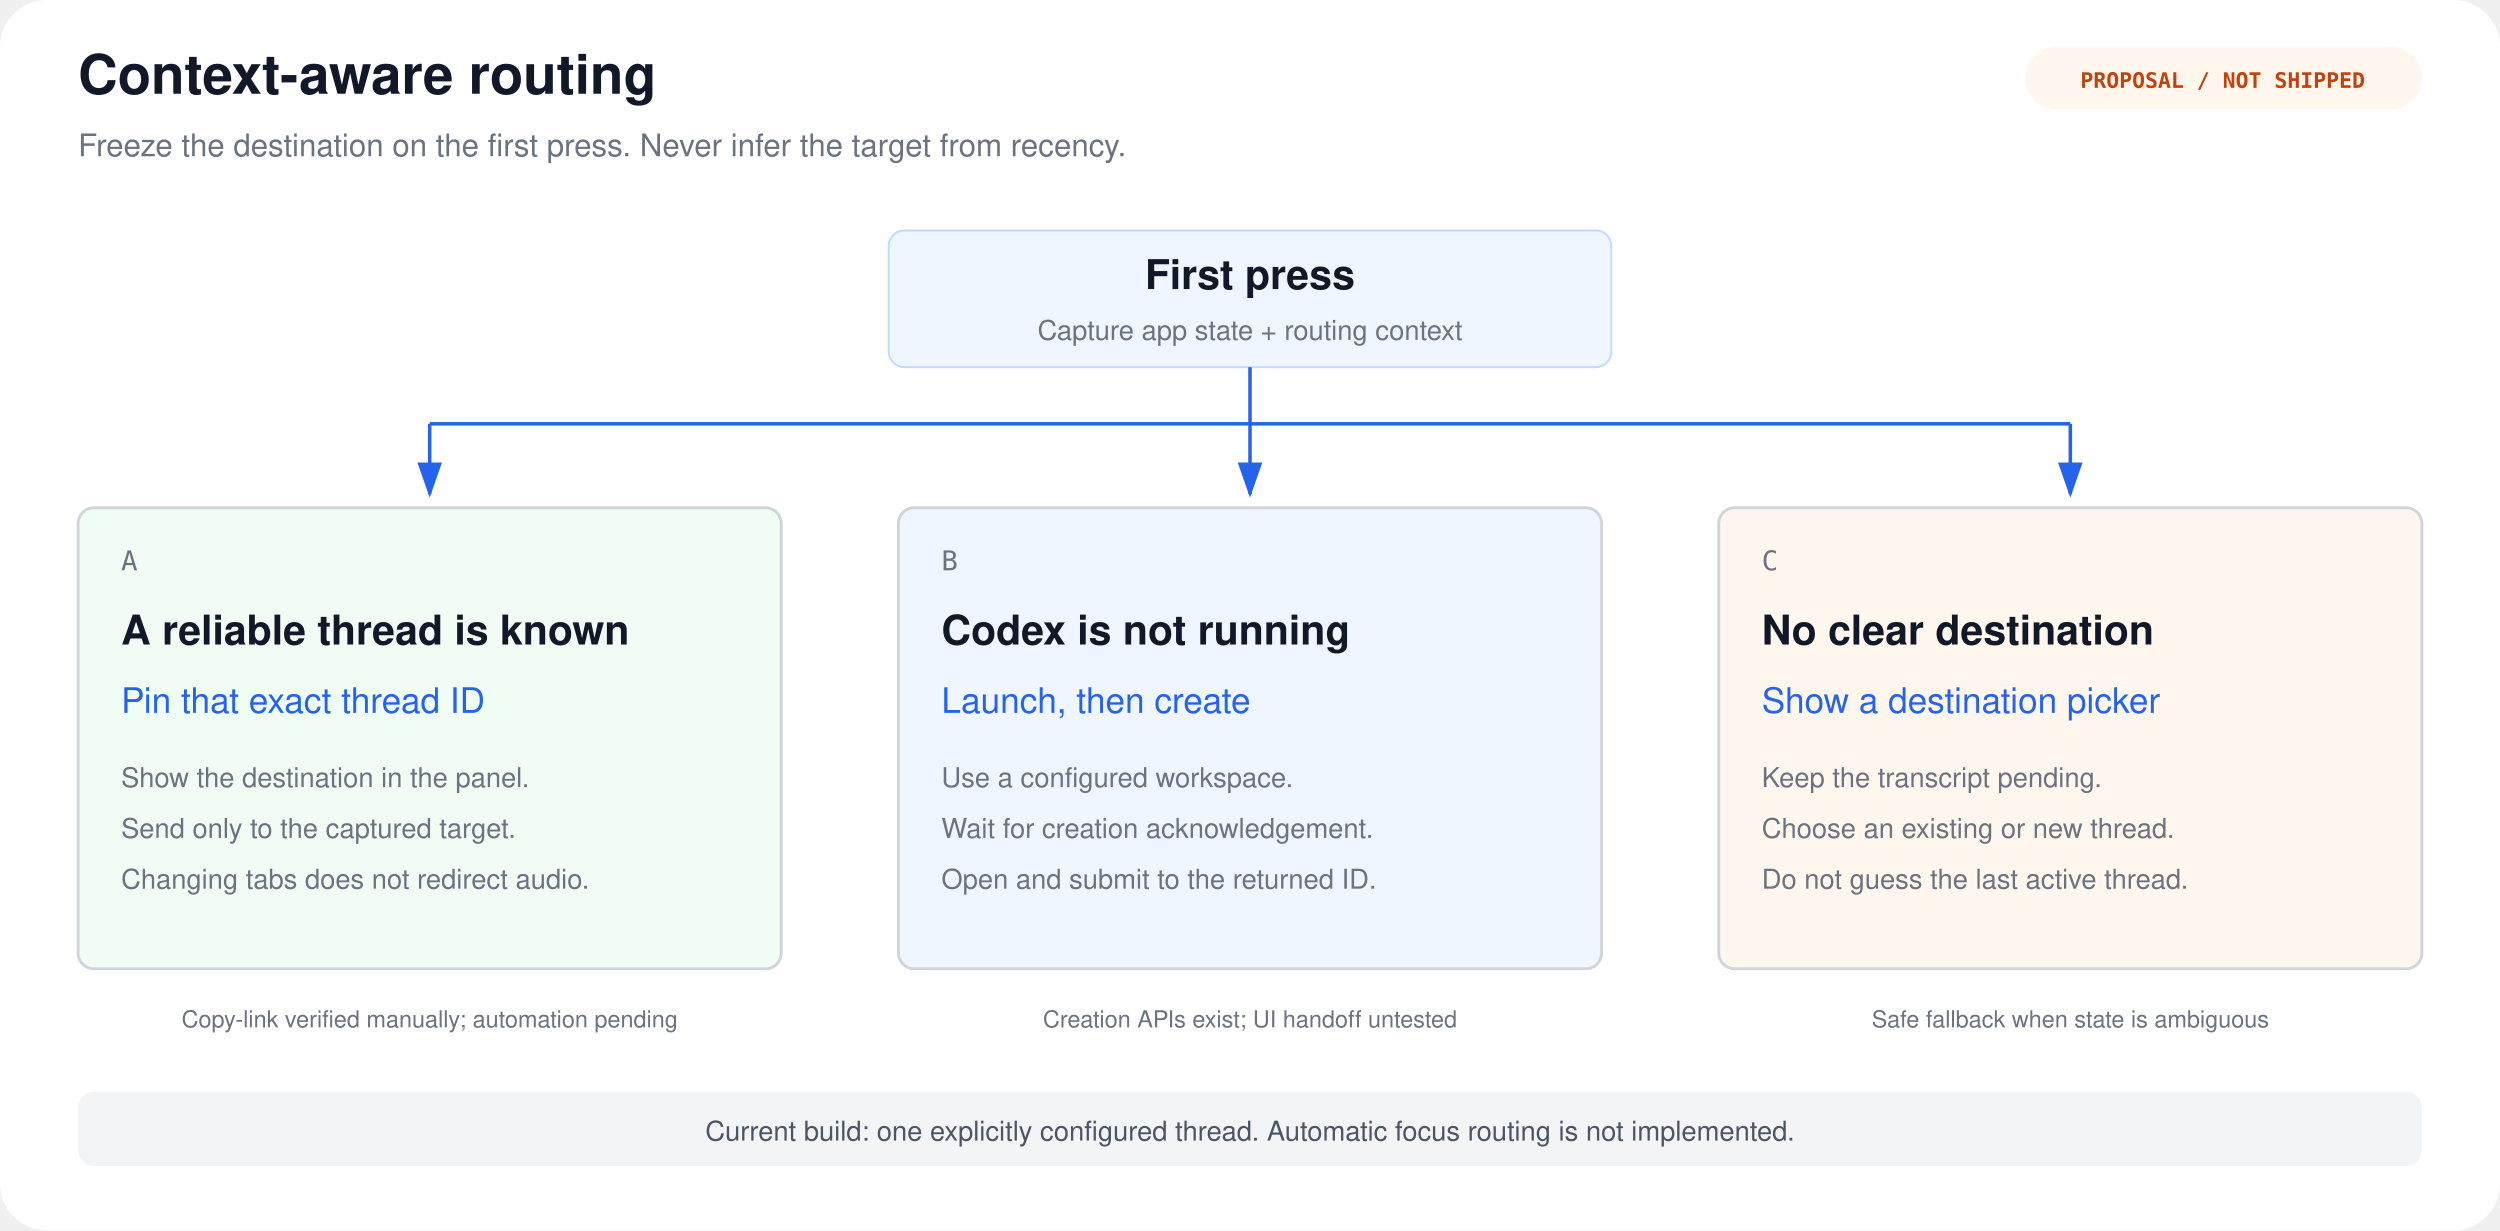
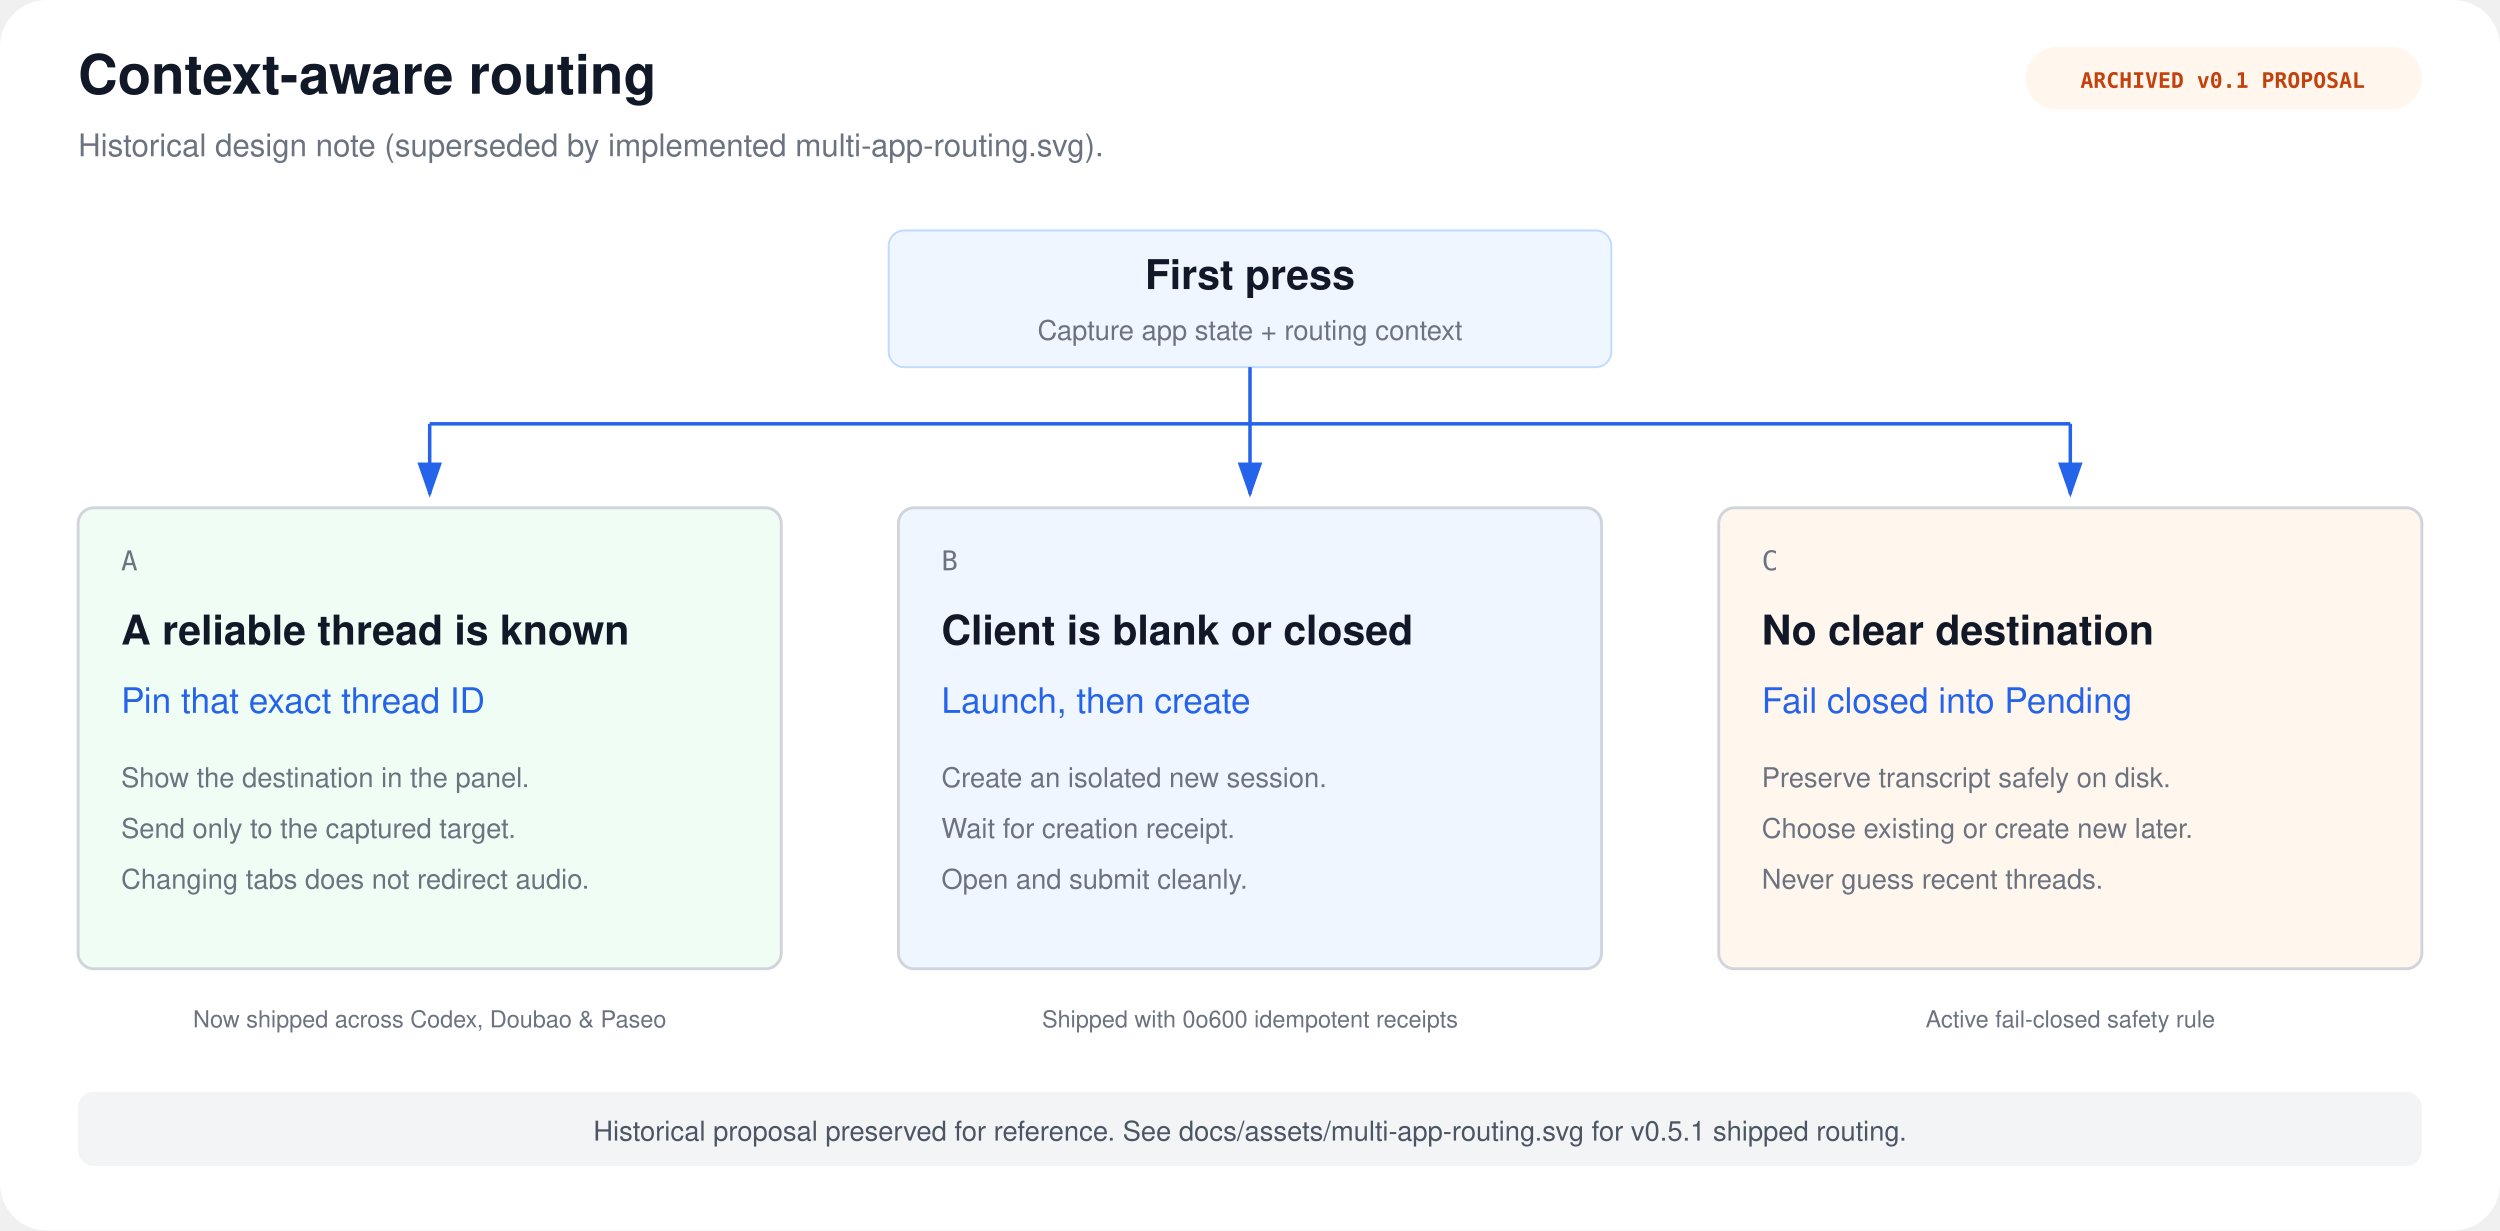
- <svg xmlns="http://www.w3.org/2000/svg" width="1280" height="630" viewBox="0 0 1280 630" role="img" aria-label="Proposed context-aware routing — not implemented">
+ <svg xmlns="http://www.w3.org/2000/svg" width="1280" height="630" viewBox="0 0 1280 630" role="img" aria-label="Proposed context-aware routing — historical v0.1 note">
  <style>text{font-family:"Helvetica Neue",Helvetica,Arial,sans-serif} .mono{font-family:Menlo,Consolas,monospace}</style>
  <rect width="1280" height="630" rx="24" fill="#FFFFFF" />
  <defs>
    <marker id="arrow" markerWidth="10" markerHeight="7" refX="9" refY="3.5" orient="auto">
      <path d="M0 0L10 3.5L0 7Z" fill="#2563EB" />
    </marker>
  </defs>
  <text x="40" y="48" font-size="28" fill="#111827" font-weight="600" text-anchor="start">Context-aware routing</text>
  <rect x="1037" y="24" width="203" height="32" rx="16" fill="#FFF7ED" />
-   <text x="1138" y="45" font-size="11" fill="#C2410C" font-weight="600" text-anchor="middle" class="mono">PROPOSAL / NOT SHIPPED</text>
-   <text x="40" y="80" font-size="16" fill="#6B7280" font-weight="400" text-anchor="start">Freeze the destination on the first press. Never infer the target from recency.</text>
+   <text x="1138" y="45" font-size="11" fill="#C2410C" font-weight="600" text-anchor="middle" class="mono">ARCHIVED v0.1 PROPOSAL</text>
+   <text x="40" y="80" font-size="16" fill="#6B7280" font-weight="400" text-anchor="start">Historical design note (superseded by implemented multi-app-routing.svg).</text>
  <rect x="455" y="118" width="370" height="70" rx="8" fill="#EFF6FF" stroke="#BFDBFE" />
  <text x="640" y="148" font-size="21" fill="#111827" font-weight="600" text-anchor="middle">First press</text>
  <text x="640" y="174" font-size="14" fill="#6B7280" font-weight="400" text-anchor="middle">Capture app state + routing context</text>
  <path d="M640 188V217M220 217H1060" fill="none" stroke="#2563EB" stroke-width="1.8" />
  <path d="M220 217V253" fill="none" stroke="#2563EB" stroke-width="1.8" marker-end="url(#arrow)" />
  <path d="M640 217V253" fill="none" stroke="#2563EB" stroke-width="1.8" marker-end="url(#arrow)" />
  <path d="M1060 217V253" fill="none" stroke="#2563EB" stroke-width="1.8" marker-end="url(#arrow)" />
  <rect x="40" y="260" width="360" height="236" rx="8" fill="#F0FDF4" stroke="#D1D5DB" stroke-width="1.5" />
  <text x="62" y="292" font-size="14" fill="#6B7280" font-weight="500" text-anchor="start" class="mono">A</text>
  <text x="62" y="330" font-size="21" fill="#111827" font-weight="600" text-anchor="start">A reliable thread is known</text>
  <text x="62" y="365" font-size="18" fill="#2563EB" font-weight="500" text-anchor="start">Pin that exact thread ID</text>
  <text x="62" y="403" font-size="14" fill="#6B7280" font-weight="400" text-anchor="start">Show the destination in the panel.</text>
  <text x="62" y="429" font-size="14" fill="#6B7280" font-weight="400" text-anchor="start">Send only to the captured target.</text>
  <text x="62" y="455" font-size="14" fill="#6B7280" font-weight="400" text-anchor="start">Changing tabs does not redirect audio.</text>
-   <text x="220" y="526" font-size="12" fill="#6B7280" font-weight="400" text-anchor="middle">Copy-link verified manually; automation pending</text>
+   <text x="220" y="526" font-size="12" fill="#6B7280" font-weight="400" text-anchor="middle">Now shipped across Codex, Doubao &amp; Paseo</text>
  <rect x="460" y="260" width="360" height="236" rx="8" fill="#EFF6FF" stroke="#D1D5DB" stroke-width="1.5" />
  <text x="482" y="292" font-size="14" fill="#6B7280" font-weight="500" text-anchor="start" class="mono">B</text>
-   <text x="482" y="330" font-size="21" fill="#111827" font-weight="600" text-anchor="start">Codex is not running</text>
+   <text x="482" y="330" font-size="21" fill="#111827" font-weight="600" text-anchor="start">Client is blank or closed</text>
  <text x="482" y="365" font-size="18" fill="#2563EB" font-weight="500" text-anchor="start">Launch, then create</text>
-   <text x="482" y="403" font-size="14" fill="#6B7280" font-weight="400" text-anchor="start">Use a configured workspace.</text>
-   <text x="482" y="429" font-size="14" fill="#6B7280" font-weight="400" text-anchor="start">Wait for creation acknowledgement.</text>
-   <text x="482" y="455" font-size="14" fill="#6B7280" font-weight="400" text-anchor="start">Open and submit to the returned ID.</text>
-   <text x="640" y="526" font-size="12" fill="#6B7280" font-weight="400" text-anchor="middle">Creation APIs exist; UI handoff untested</text>
+   <text x="482" y="403" font-size="14" fill="#6B7280" font-weight="400" text-anchor="start">Create an isolated new session.</text>
+   <text x="482" y="429" font-size="14" fill="#6B7280" font-weight="400" text-anchor="start">Wait for creation receipt.</text>
+   <text x="482" y="455" font-size="14" fill="#6B7280" font-weight="400" text-anchor="start">Open and submit cleanly.</text>
+   <text x="640" y="526" font-size="12" fill="#6B7280" font-weight="400" text-anchor="middle">Shipped with 0o600 idempotent receipts</text>
  <rect x="880" y="260" width="360" height="236" rx="8" fill="#FFF7ED" stroke="#D1D5DB" stroke-width="1.5" />
  <text x="902" y="292" font-size="14" fill="#6B7280" font-weight="500" text-anchor="start" class="mono">C</text>
  <text x="902" y="330" font-size="21" fill="#111827" font-weight="600" text-anchor="start">No clear destination</text>
-   <text x="902" y="365" font-size="18" fill="#2563EB" font-weight="500" text-anchor="start">Show a destination picker</text>
-   <text x="902" y="403" font-size="14" fill="#6B7280" font-weight="400" text-anchor="start">Keep the transcript pending.</text>
-   <text x="902" y="429" font-size="14" fill="#6B7280" font-weight="400" text-anchor="start">Choose an existing or new thread.</text>
-   <text x="902" y="455" font-size="14" fill="#6B7280" font-weight="400" text-anchor="start">Do not guess the last active thread.</text>
-   <text x="1060" y="526" font-size="12" fill="#6B7280" font-weight="400" text-anchor="middle">Safe fallback when state is ambiguous</text>
+   <text x="902" y="365" font-size="18" fill="#2563EB" font-weight="500" text-anchor="start">Fail closed into Pending</text>
+   <text x="902" y="403" font-size="14" fill="#6B7280" font-weight="400" text-anchor="start">Preserve transcript safely on disk.</text>
+   <text x="902" y="429" font-size="14" fill="#6B7280" font-weight="400" text-anchor="start">Choose existing or create new later.</text>
+   <text x="902" y="455" font-size="14" fill="#6B7280" font-weight="400" text-anchor="start">Never guess recent threads.</text>
+   <text x="1060" y="526" font-size="12" fill="#6B7280" font-weight="400" text-anchor="middle">Active fail-closed safety rule</text>
  <rect x="40" y="559" width="1200" height="38" rx="8" fill="#F3F4F6" />
-   <text x="640" y="584" font-size="14" fill="#4B5563" font-weight="500" text-anchor="middle">Current build: one explicitly configured thread. Automatic focus routing is not implemented.</text>
+   <text x="640" y="584" font-size="14" fill="#4B5563" font-weight="500" text-anchor="middle">Historical proposal preserved for reference. See docs/assets/multi-app-routing.svg for v0.5.1 shipped routing.</text>
</svg>
